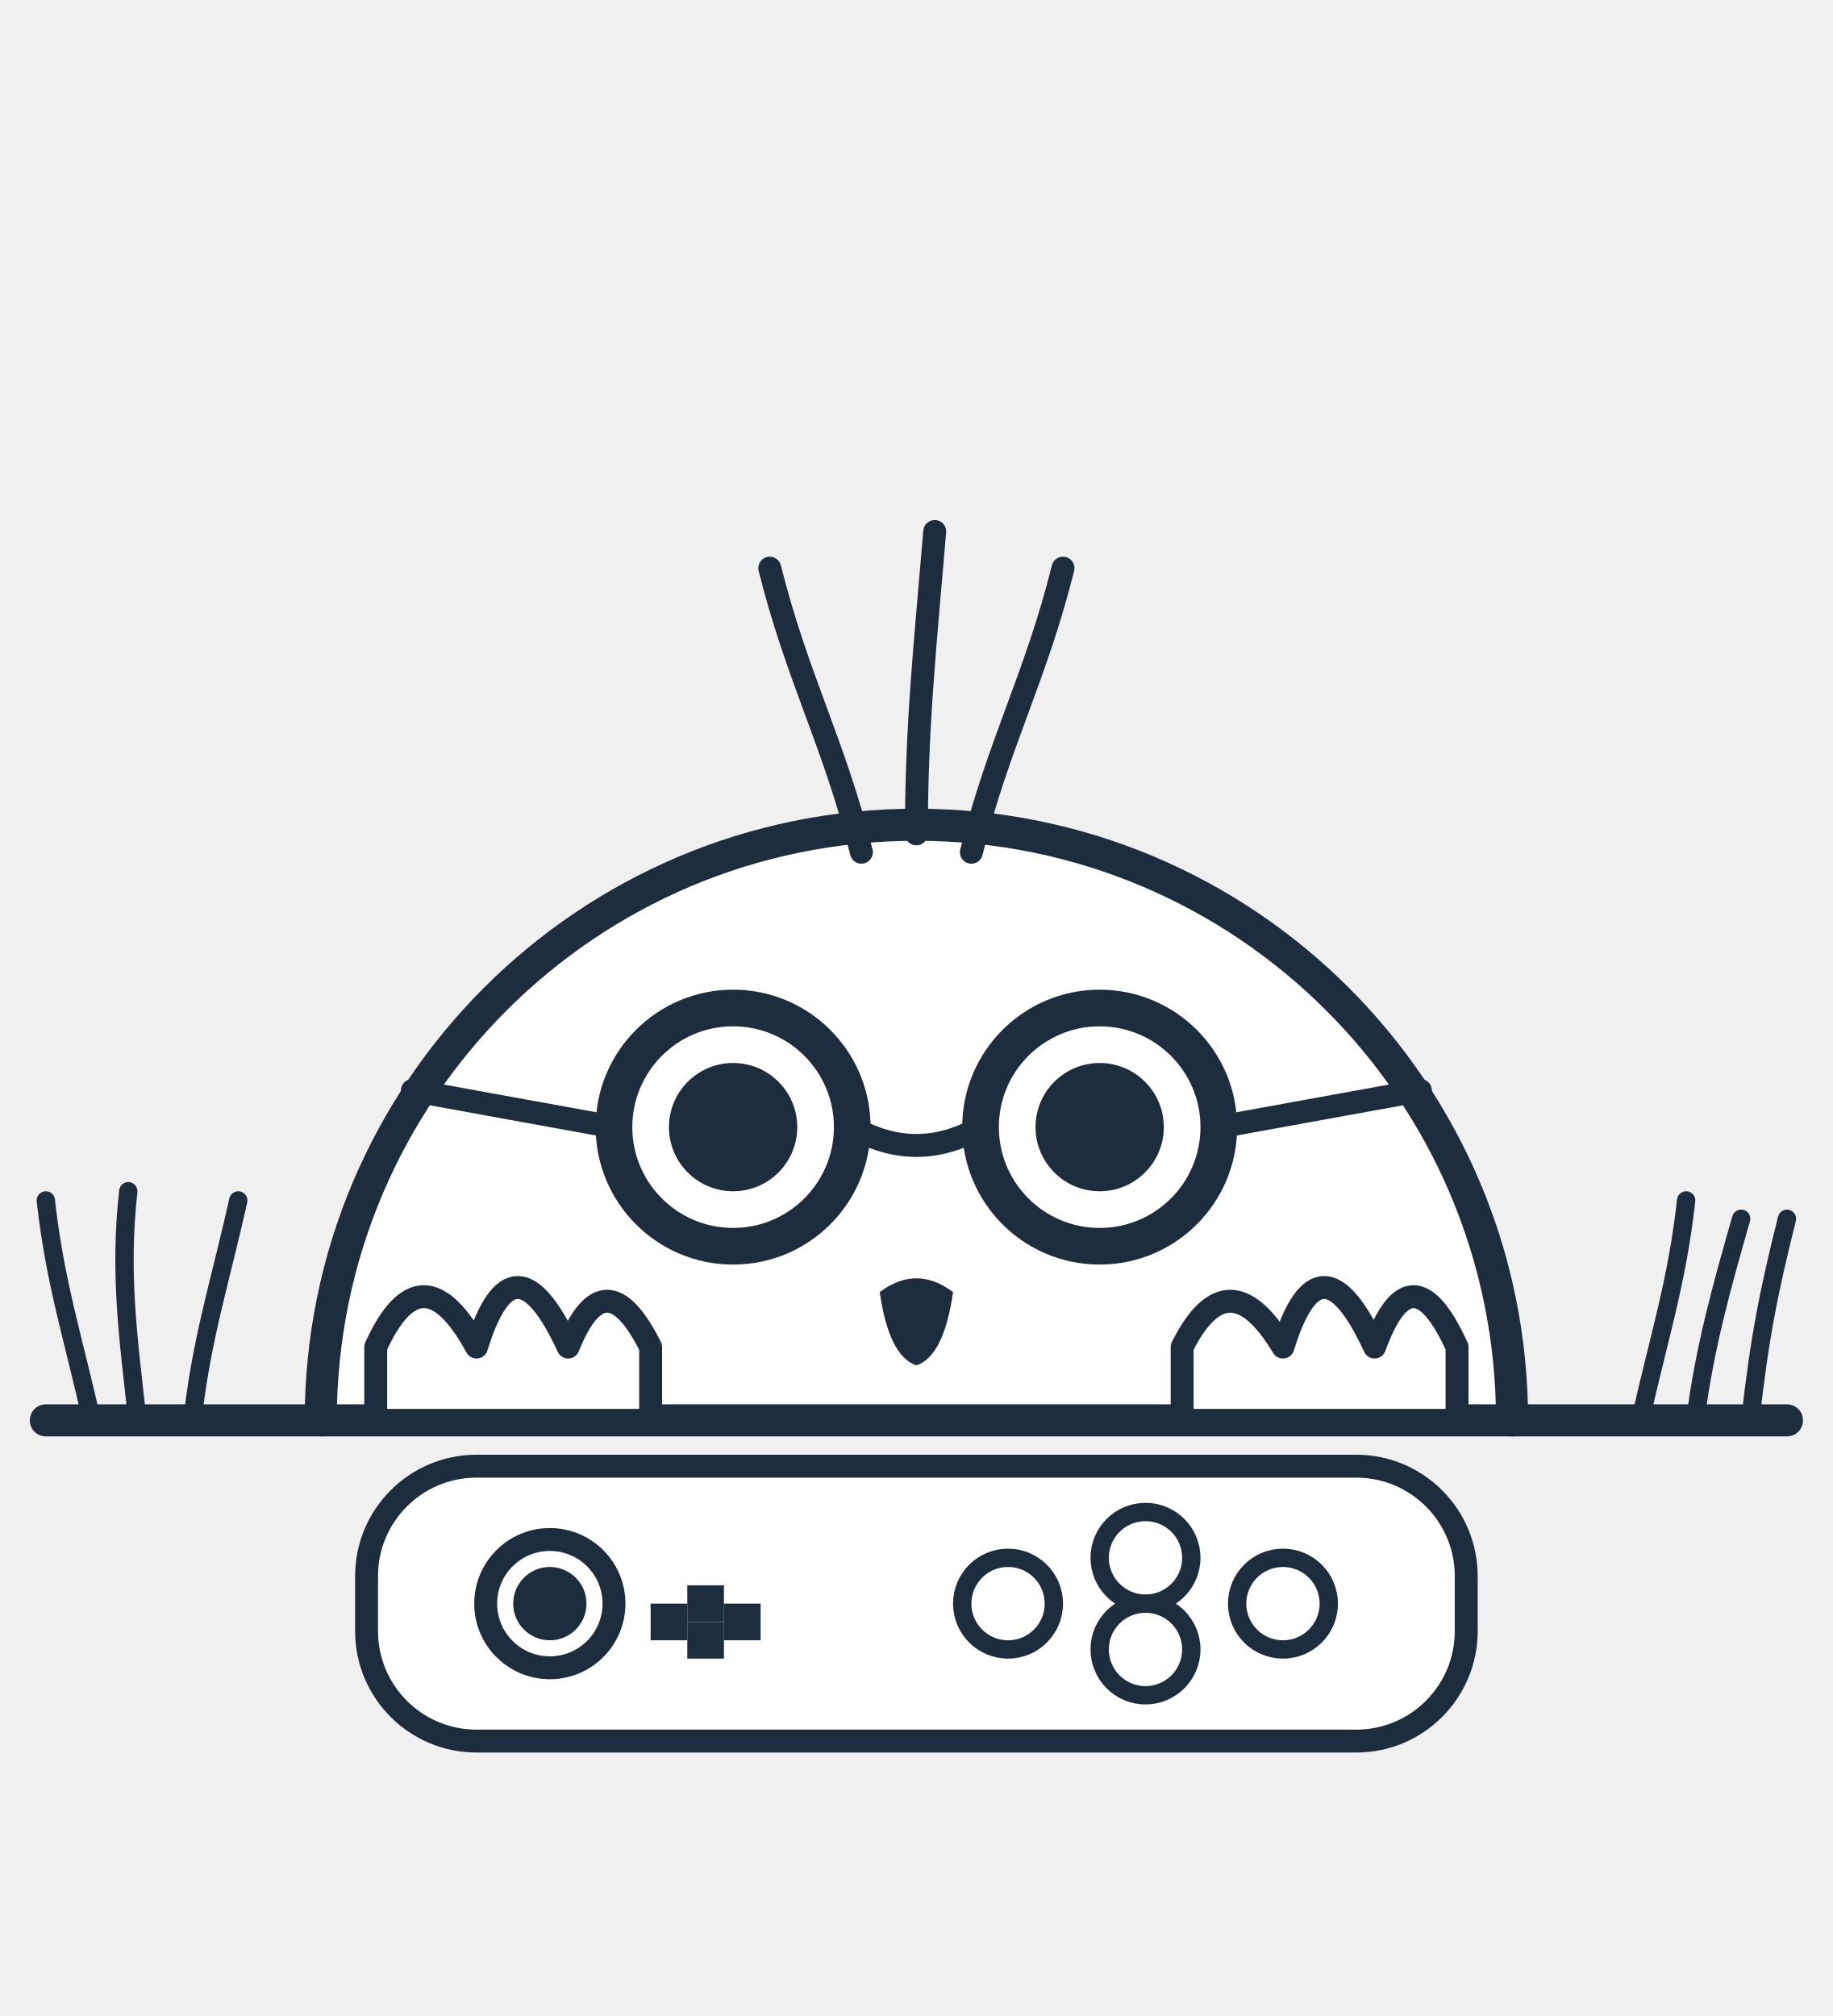
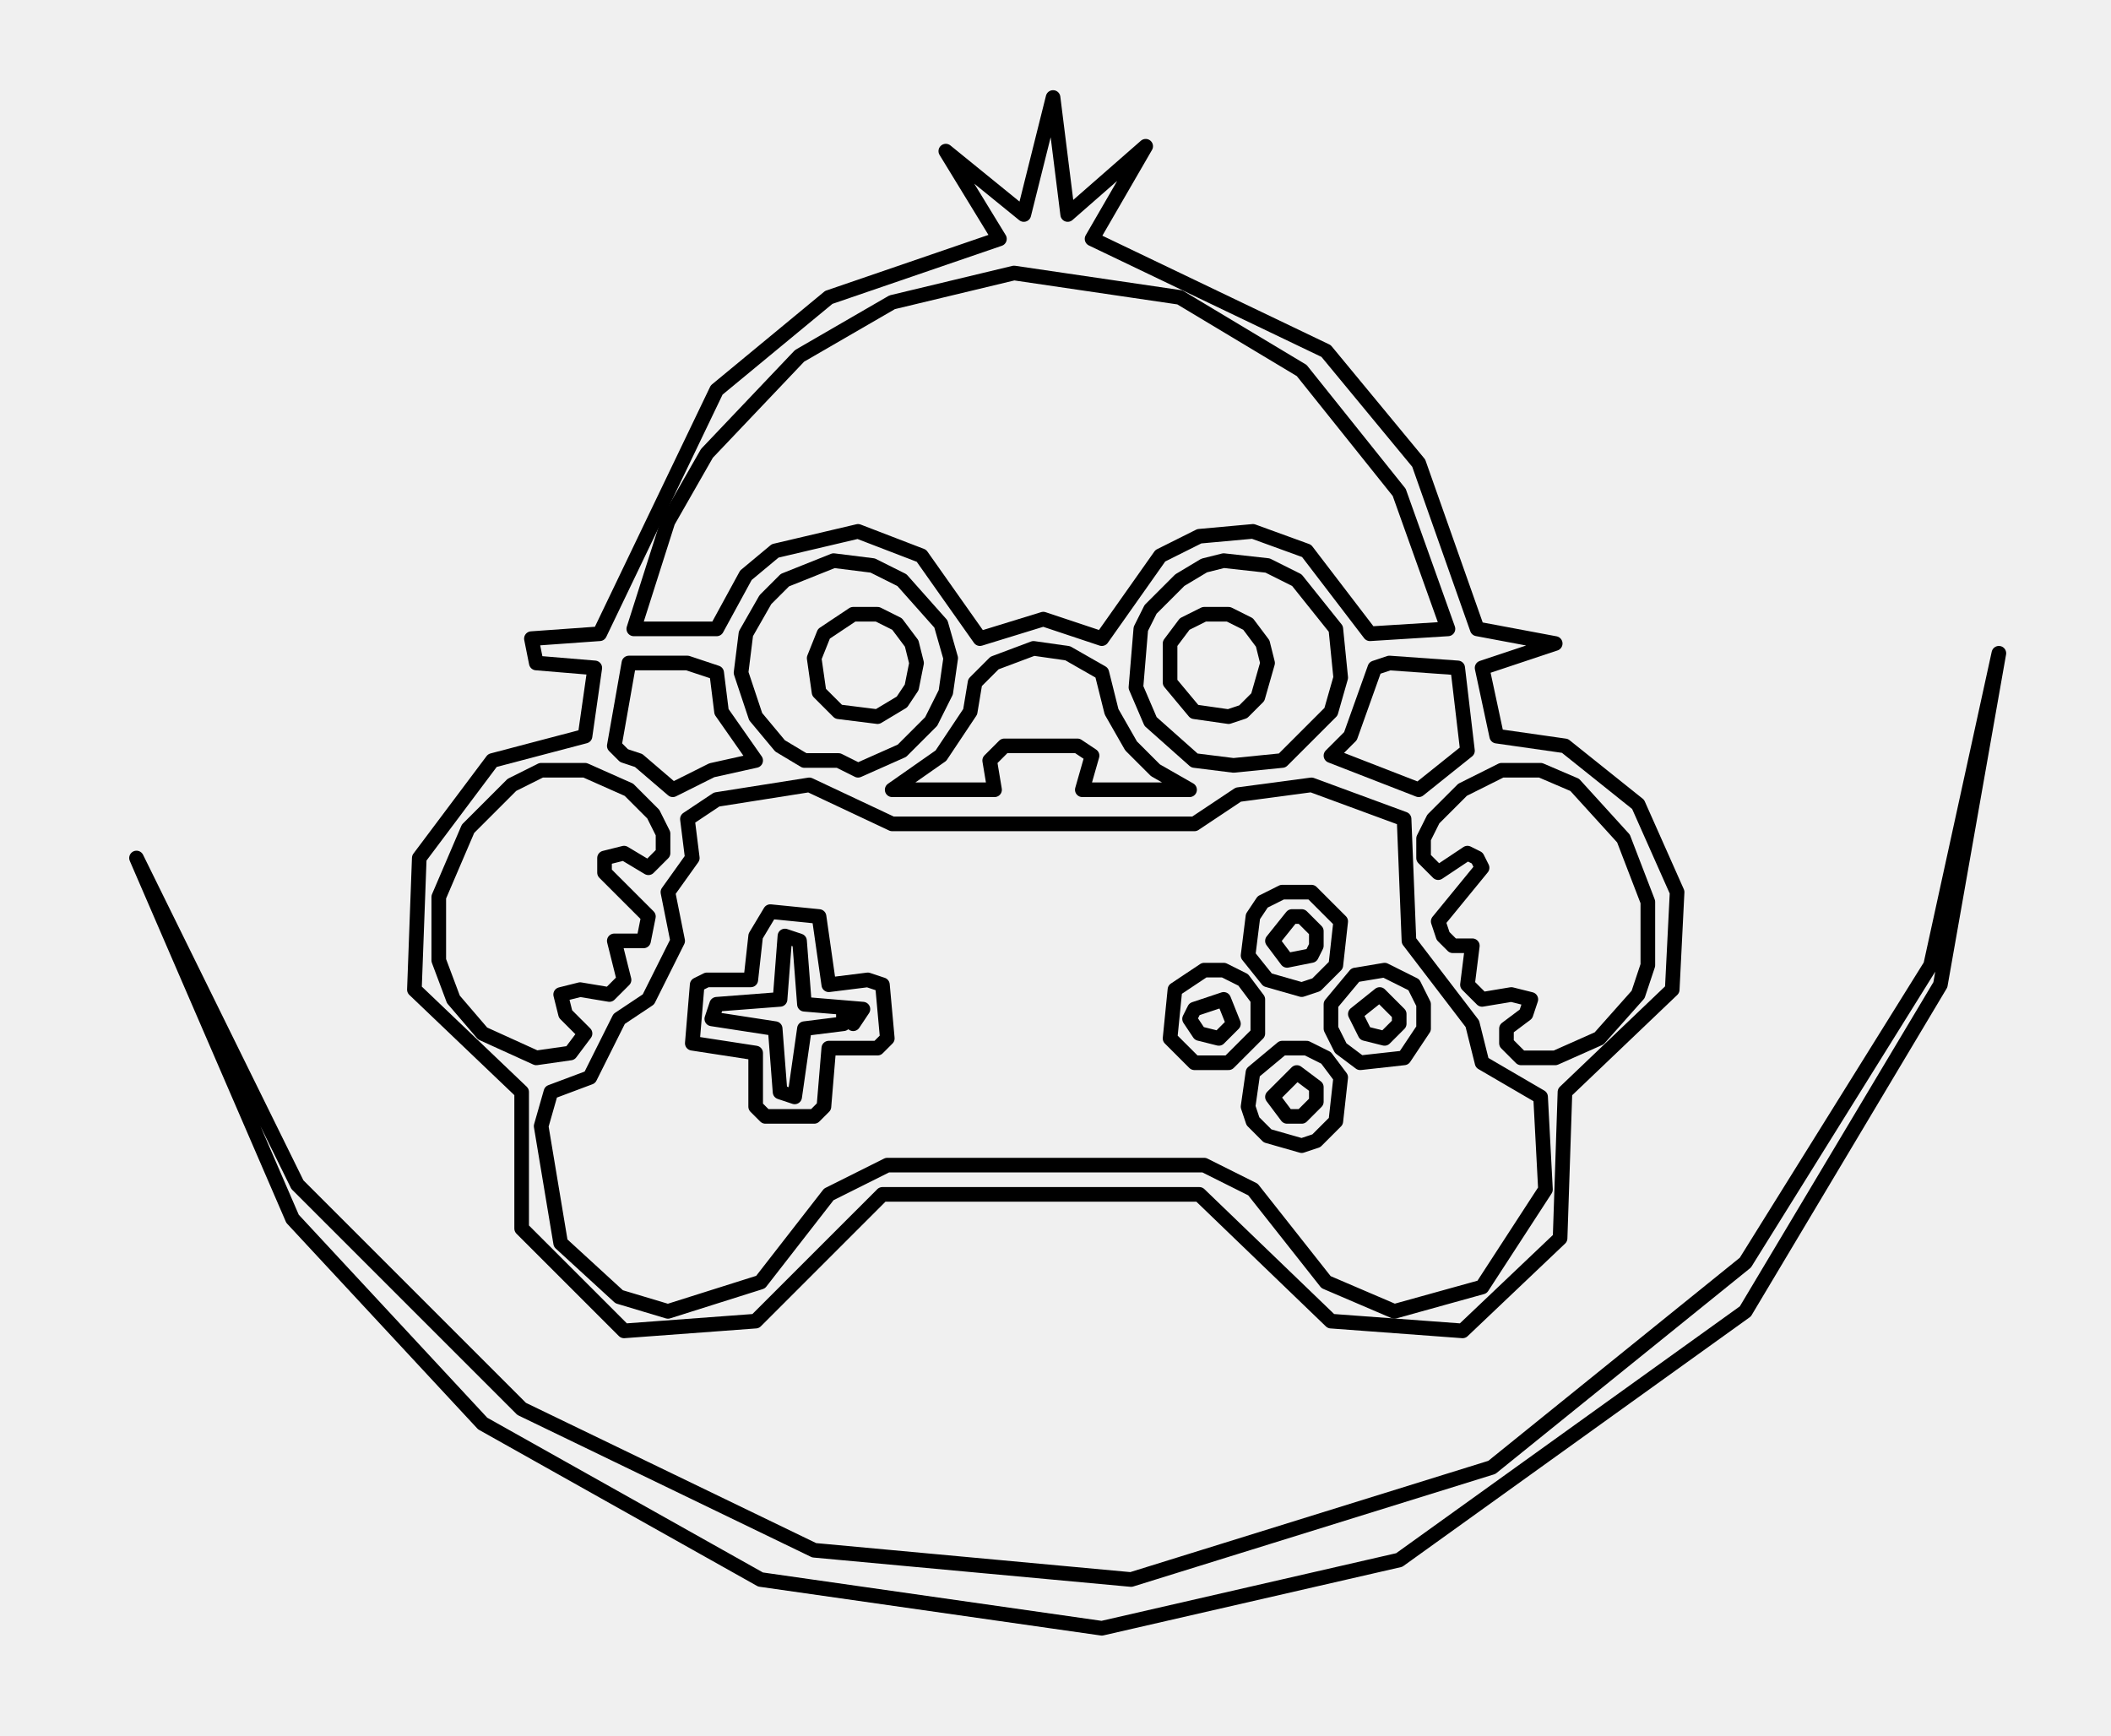
- <svg xmlns="http://www.w3.org/2000/svg" viewBox="0 0 200 220" role="img" aria-label="GamesMole mascot">
-   <g id="mole-base" fill="white" stroke="#1e2d3d" stroke-linecap="round" stroke-linejoin="round">
-     <path d="M35,155 A65,65 0 0 1 165,155" fill="white" stroke-width="3.5" />
-     <path d="M94,93 C91,81 87,74 84,62" fill="none" stroke-width="2.5" />
-     <path d="M100,91 C100,79 101,70 102,58" fill="none" stroke-width="2.5" />
-     <path d="M106,93 C109,81 113,74 116,62" fill="none" stroke-width="2.5" />
-     <circle cx="80" cy="123" r="13" stroke-width="4" />
-     <circle cx="120" cy="123" r="13" stroke-width="4" />
-     <path d="M93,123 Q100,127 107,123" fill="none" stroke-width="2.5" />
-     <line x1="67" y1="123" x2="45" y2="119" stroke-width="2.5" />
-     <line x1="133" y1="123" x2="155" y2="119" stroke-width="2.5" />
-     <circle cx="80" cy="123" r="7" fill="#1e2d3d" stroke="none" />
-     <circle cx="120" cy="123" r="7" fill="#1e2d3d" stroke="none" />
-     <path d="M96,141 Q100,138 104,141 Q103,148 100,149 Q97,148 96,141 Z" fill="#1e2d3d" stroke="none" />
-     <line x1="5" y1="155" x2="195" y2="155" stroke-width="3.5" />
-     <path d="M10,155 C8,146 6,140 5,131" fill="none" stroke-width="2" />
-     <path d="M15,155 C14,146 13,139 14,130" fill="none" stroke-width="2" />
-     <path d="M21,155 C22,146 24,140 26,131" fill="none" stroke-width="2" />
-     <path d="M179,155 C181,146 183,140 184,131" fill="none" stroke-width="2" />
-     <path d="M185,155 C186,147 188,140 190,133" fill="none" stroke-width="2" />
-     <path d="M191,155 C192,146 193,141 195,133" fill="none" stroke-width="2" />
-     <path d="M41,155 L41,147 Q46,136 52,147 Q56,134 62,147 Q66,137 71,147 L71,155 Z" stroke-width="2.5" />
-     <path d="M129,155 L129,147 Q134,137 140,147 Q144,134 150,147 Q154,136 159,147 L159,155 Z" stroke-width="2.5" />
-   </g>
-   <g id="prop" fill="white" stroke="#1e2d3d" stroke-linecap="round" stroke-linejoin="round">
-     <rect x="40" y="160" width="120" height="30" rx="12" stroke-width="2.5" />
-     <circle cx="60" cy="175" r="7" stroke-width="2.5" />
-     <circle cx="60" cy="175" r="4" fill="#1e2d3d" stroke="none" />
-     <circle cx="125" cy="170" r="5" stroke-width="2" />
-     <circle cx="140" cy="175" r="5" stroke-width="2" />
-     <circle cx="125" cy="180" r="5" stroke-width="2" />
-     <circle cx="110" cy="175" r="5" stroke-width="2" />
-     <rect x="75" y="173" width="4" height="4" fill="#1e2d3d" stroke="none" />
-     <rect x="71" y="175" width="4" height="4" fill="#1e2d3d" stroke="none" />
-     <rect x="75" y="177" width="4" height="4" fill="#1e2d3d" stroke="none" />
-     <rect x="79" y="175" width="4" height="4" fill="#1e2d3d" stroke="none" />
+ <svg xmlns="http://www.w3.org/2000/svg" viewBox="0 0 433 356">
+   <g fill="none" stroke="#000" stroke-width="3" stroke-linecap="round" stroke-linejoin="round">
+     <path d="M 266.00,220.00 L 270.00,223.00 L 270.00,226.00 L 267.00,229.00 L 264.00,229.00 L 261.00,225.00 Z" />
+     <path d="M 263.00,215.00 L 257.00,220.00 L 256.00,227.00 L 257.00,230.00 L 260.00,233.00 L 267.00,235.00 L 270.00,234.00 L 274.00,230.00 L 275.00,221.00 L 272.00,217.00 L 268.00,215.00 Z" />
+     <path d="M 283.00,204.00 L 287.00,208.00 L 287.00,210.00 L 284.00,213.00 L 280.00,212.00 L 278.00,208.00 Z" />
+     <path d="M 251.00,205.00 L 253.00,210.00 L 250.00,213.00 L 246.00,212.00 L 244.00,209.00 L 245.00,207.00 Z" />
+     <path d="M 278.00,200.00 L 273.00,206.00 L 273.00,211.00 L 275.00,215.00 L 279.00,218.00 L 288.00,217.00 L 292.00,211.00 L 292.00,206.00 L 290.00,202.00 L 284.00,199.00 Z" />
+     <path d="M 247.00,199.00 L 241.00,203.00 L 240.00,213.00 L 245.00,218.00 L 252.00,218.00 L 258.00,212.00 L 258.00,205.00 L 255.00,201.00 L 251.00,199.00 Z" />
+     <path d="M 161.00,192.00 L 164.00,193.00 L 165.00,206.00 L 177.00,207.00 L 175.00,210.00 L 175.00,208.00 L 173.00,208.00 L 173.00,210.00 L 165.00,211.00 L 163.00,225.00 L 160.00,224.00 L 159.00,211.00 L 146.00,209.00 L 147.00,206.00 L 160.00,205.00 Z" />
+     <path d="M 267.00,188.00 L 270.00,191.00 L 270.00,194.00 L 269.00,196.00 L 264.00,197.00 L 261.00,193.00 L 265.00,188.00 Z" />
+     <path d="M 158.00,187.00 L 155.00,192.00 L 154.00,201.00 L 145.00,201.00 L 143.00,202.00 L 142.00,214.00 L 155.00,216.00 L 155.00,227.00 L 157.00,229.00 L 167.00,229.00 L 169.00,227.00 L 170.00,215.00 L 180.00,215.00 L 182.00,213.00 L 181.00,202.00 L 178.00,201.00 L 170.00,202.00 L 168.00,188.00 Z" />
+     <path d="M 263.00,183.00 L 259.00,185.00 L 257.00,188.00 L 256.00,196.00 L 260.00,201.00 L 267.00,203.00 L 270.00,202.00 L 274.00,198.00 L 275.00,189.00 L 269.00,183.00 Z" />
+     <path d="M 111.00,231.00 L 113.00,224.00 L 121.00,221.00 L 127.00,209.00 L 133.00,205.00 L 139.00,193.00 L 137.00,183.00 L 142.00,176.00 L 141.00,168.00 L 147.00,164.00 L 166.00,161.00 L 183.00,169.00 L 245.00,169.00 L 254.00,163.00 L 269.00,161.00 L 288.00,168.00 L 289.00,193.00 L 302.00,210.00 L 304.00,218.00 L 316.00,225.00 L 317.00,244.00 L 304.00,264.00 L 286.00,269.00 L 272.00,263.00 L 257.00,244.00 L 247.00,239.00 L 182.00,239.00 L 170.00,245.00 L 156.00,263.00 L 137.00,269.00 L 127.00,266.00 L 115.00,255.00 Z" />
+     <path d="M 308.00,158.00 L 316.00,158.00 L 323.00,161.00 L 333.00,172.00 L 338.00,185.00 L 338.00,198.00 L 336.00,204.00 L 328.00,213.00 L 319.00,217.00 L 312.00,217.00 L 309.00,214.00 L 309.00,211.00 L 313.00,208.00 L 314.00,205.00 L 310.00,204.00 L 304.00,205.00 L 301.00,202.00 L 302.00,194.00 L 298.00,194.00 L 296.00,192.00 L 295.00,189.00 L 304.00,178.00 L 303.00,176.00 L 301.00,175.00 L 295.00,179.00 L 292.00,176.00 L 292.00,172.00 L 294.00,168.00 L 300.00,162.00 Z" />
+     <path d="M 120.00,158.00 L 129.00,162.00 L 134.00,167.00 L 136.00,171.00 L 136.00,175.00 L 133.00,178.00 L 128.00,175.00 L 124.00,176.00 L 124.00,179.00 L 133.00,188.00 L 132.00,193.00 L 126.00,193.00 L 128.00,201.00 L 125.00,204.00 L 119.00,203.00 L 115.00,204.00 L 116.00,208.00 L 120.00,212.00 L 117.00,216.00 L 110.00,217.00 L 99.00,212.00 L 93.00,205.00 L 90.00,197.00 L 90.00,184.00 L 96.00,170.00 L 105.00,161.00 L 111.00,158.00 Z" />
+     <path d="M 285.00,136.00 L 299.00,137.00 L 301.00,154.00 L 291.00,162.00 L 273.00,155.00 L 277.00,151.00 L 282.00,137.00 Z" />
+     <path d="M 129.00,136.00 L 141.00,136.00 L 147.00,138.00 L 148.00,146.00 L 155.00,156.00 L 146.00,158.00 L 138.00,162.00 L 131.00,156.00 L 128.00,155.00 L 126.00,153.00 Z" />
+     <path d="M 410.00,134.00 L 396.00,198.00 L 358.00,259.00 L 306.00,301.00 L 232.00,324.00 L 167.00,318.00 L 107.00,289.00 L 61.00,243.00 L 28.00,176.00 L 60.00,250.00 L 99.00,292.00 L 156.00,324.00 L 226.00,334.00 L 287.00,320.00 L 358.00,269.00 L 398.00,202.00 Z" />
+     <path d="M 183.00,162.00 L 193.00,155.00 L 199.00,146.00 L 200.00,140.00 L 204.00,136.00 L 212.00,133.00 L 219.00,134.00 L 226.00,138.00 L 228.00,146.00 L 232.00,153.00 L 237.00,158.00 L 244.00,162.00 L 222.00,162.00 L 224.00,155.00 L 221.00,153.00 L 206.00,153.00 L 203.00,156.00 L 204.00,162.00 Z" />
+     <path d="M 247.00,126.00 L 243.00,128.00 L 240.00,132.00 L 240.00,140.00 L 245.00,146.00 L 252.00,147.00 L 255.00,146.00 L 258.00,143.00 L 260.00,136.00 L 259.00,132.00 L 256.00,128.00 L 252.00,126.00 Z" />
+     <path d="M 175.00,126.00 L 169.00,130.00 L 167.00,135.00 L 168.00,142.00 L 172.00,146.00 L 180.00,147.00 L 185.00,144.00 L 187.00,141.00 L 188.00,136.00 L 187.00,132.00 L 184.00,128.00 L 180.00,126.00 Z" />
+     <path d="M 247.00,116.00 L 251.00,115.00 L 260.00,116.00 L 266.00,119.00 L 274.00,129.00 L 275.00,139.00 L 273.00,146.00 L 263.00,156.00 L 253.00,157.00 L 245.00,156.00 L 236.00,148.00 L 233.00,141.00 L 234.00,129.00 L 236.00,125.00 L 242.00,119.00 Z" />
+     <path d="M 171.00,115.00 L 179.00,116.00 L 185.00,119.00 L 193.00,128.00 L 195.00,135.00 L 194.00,142.00 L 191.00,148.00 L 185.00,154.00 L 176.00,158.00 L 172.00,156.00 L 165.00,156.00 L 160.00,153.00 L 155.00,147.00 L 152.00,138.00 L 153.00,130.00 L 157.00,123.00 L 161.00,119.00 Z" />
+     <path d="M 130.00,129.00 L 137.00,107.00 L 145.00,93.00 L 164.00,73.00 L 183.00,62.00 L 208.00,56.00 L 242.00,61.00 L 267.00,76.00 L 287.00,101.00 L 297.00,129.00 L 281.00,130.00 L 268.00,113.00 L 257.00,109.00 L 246.00,110.00 L 238.00,114.00 L 226.00,131.00 L 214.00,127.00 L 201.00,131.00 L 189.00,114.00 L 176.00,109.00 L 159.00,113.00 L 153.00,118.00 L 147.00,129.00 Z" />
+     <path d="M 216.00,20.00 L 210.00,44.00 L 194.00,31.00 L 205.00,49.00 L 170.00,61.00 L 147.00,80.00 L 123.00,130.00 L 109.00,131.00 L 110.00,136.00 L 122.00,137.00 L 120.00,151.00 L 101.00,156.00 L 86.00,176.00 L 85.00,203.00 L 107.00,224.00 L 107.00,252.00 L 128.00,273.00 L 155.00,271.00 L 181.00,245.00 L 246.00,245.00 L 273.00,271.00 L 300.00,273.00 L 320.00,254.00 L 321.00,224.00 L 343.00,203.00 L 344.00,183.00 L 336.00,165.00 L 321.00,153.00 L 307.00,151.00 L 304.00,137.00 L 319.00,132.00 L 303.00,129.00 L 291.00,95.00 L 272.00,72.00 L 224.00,49.00 L 235.00,30.00 L 219.00,44.00 Z" />
  </g>
</svg>
